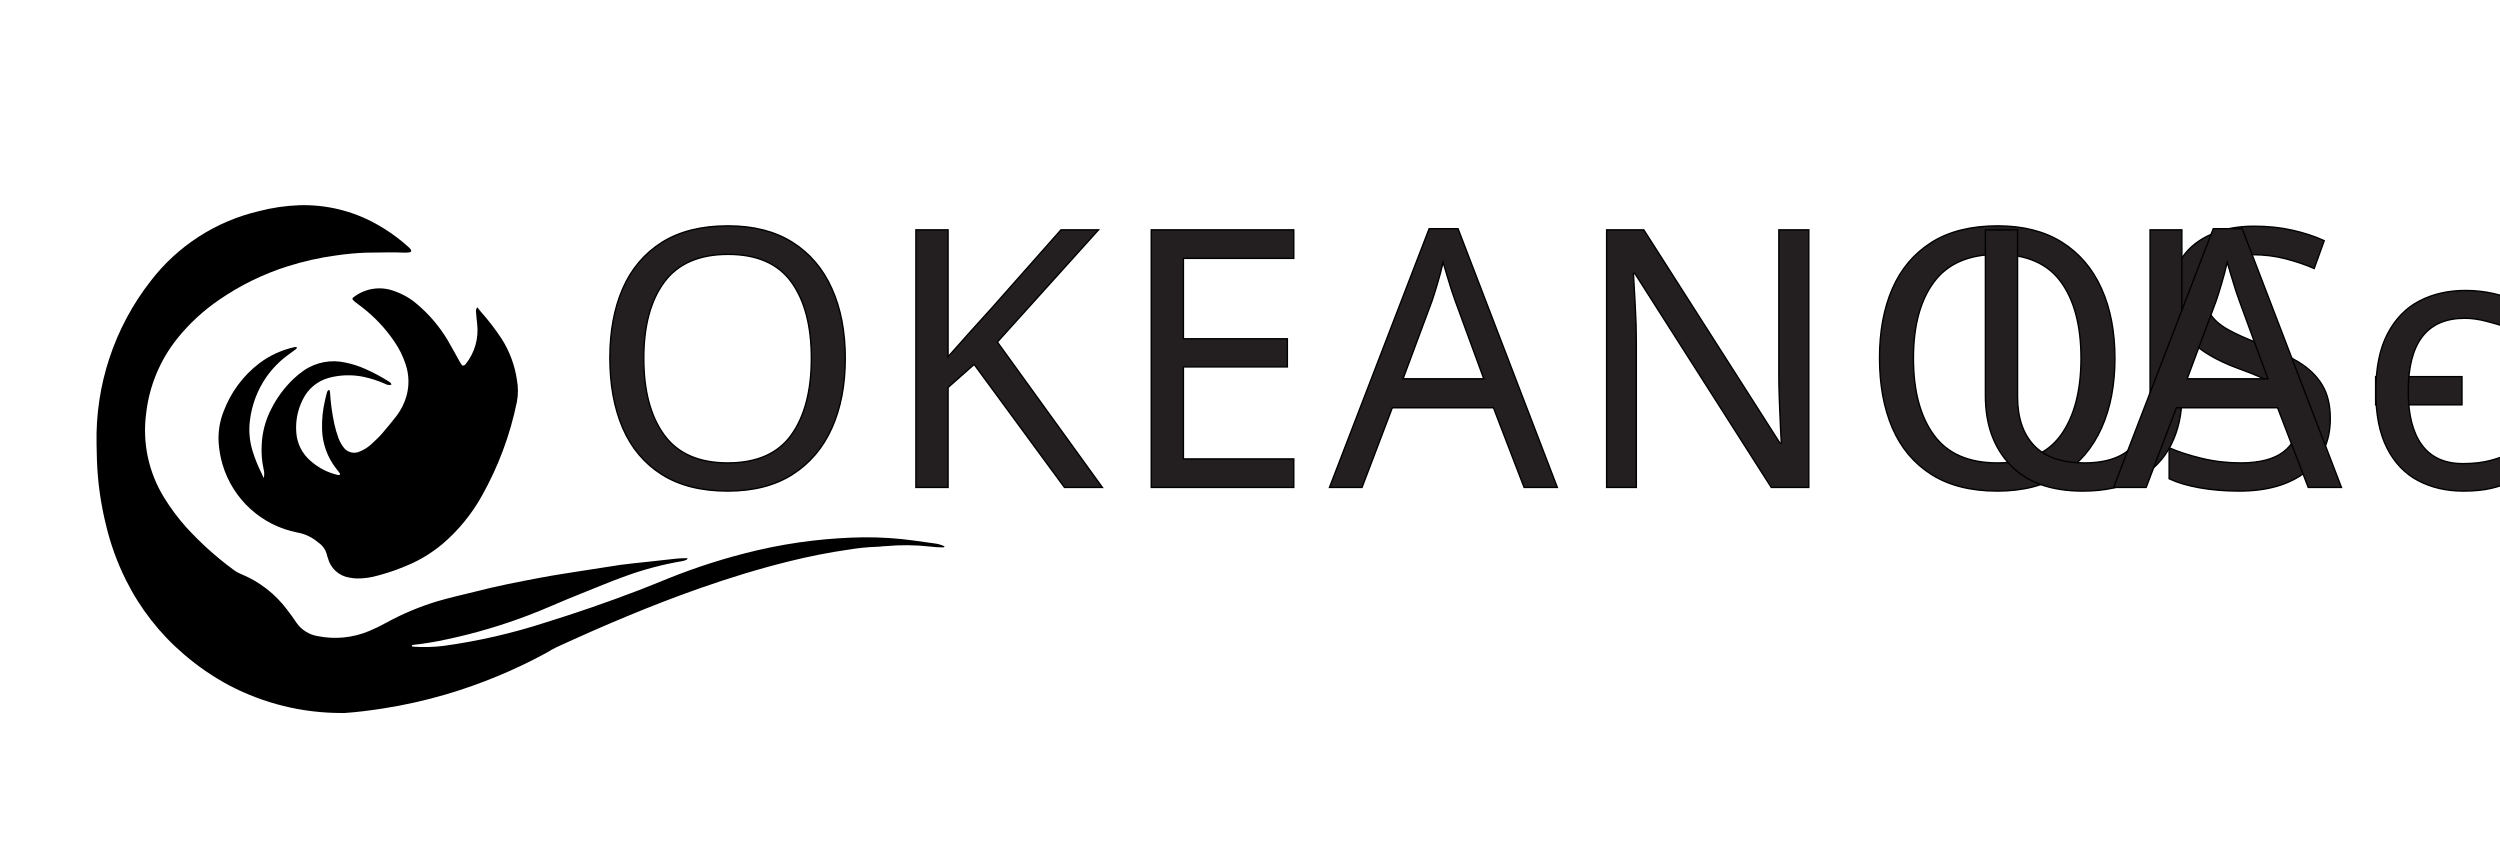
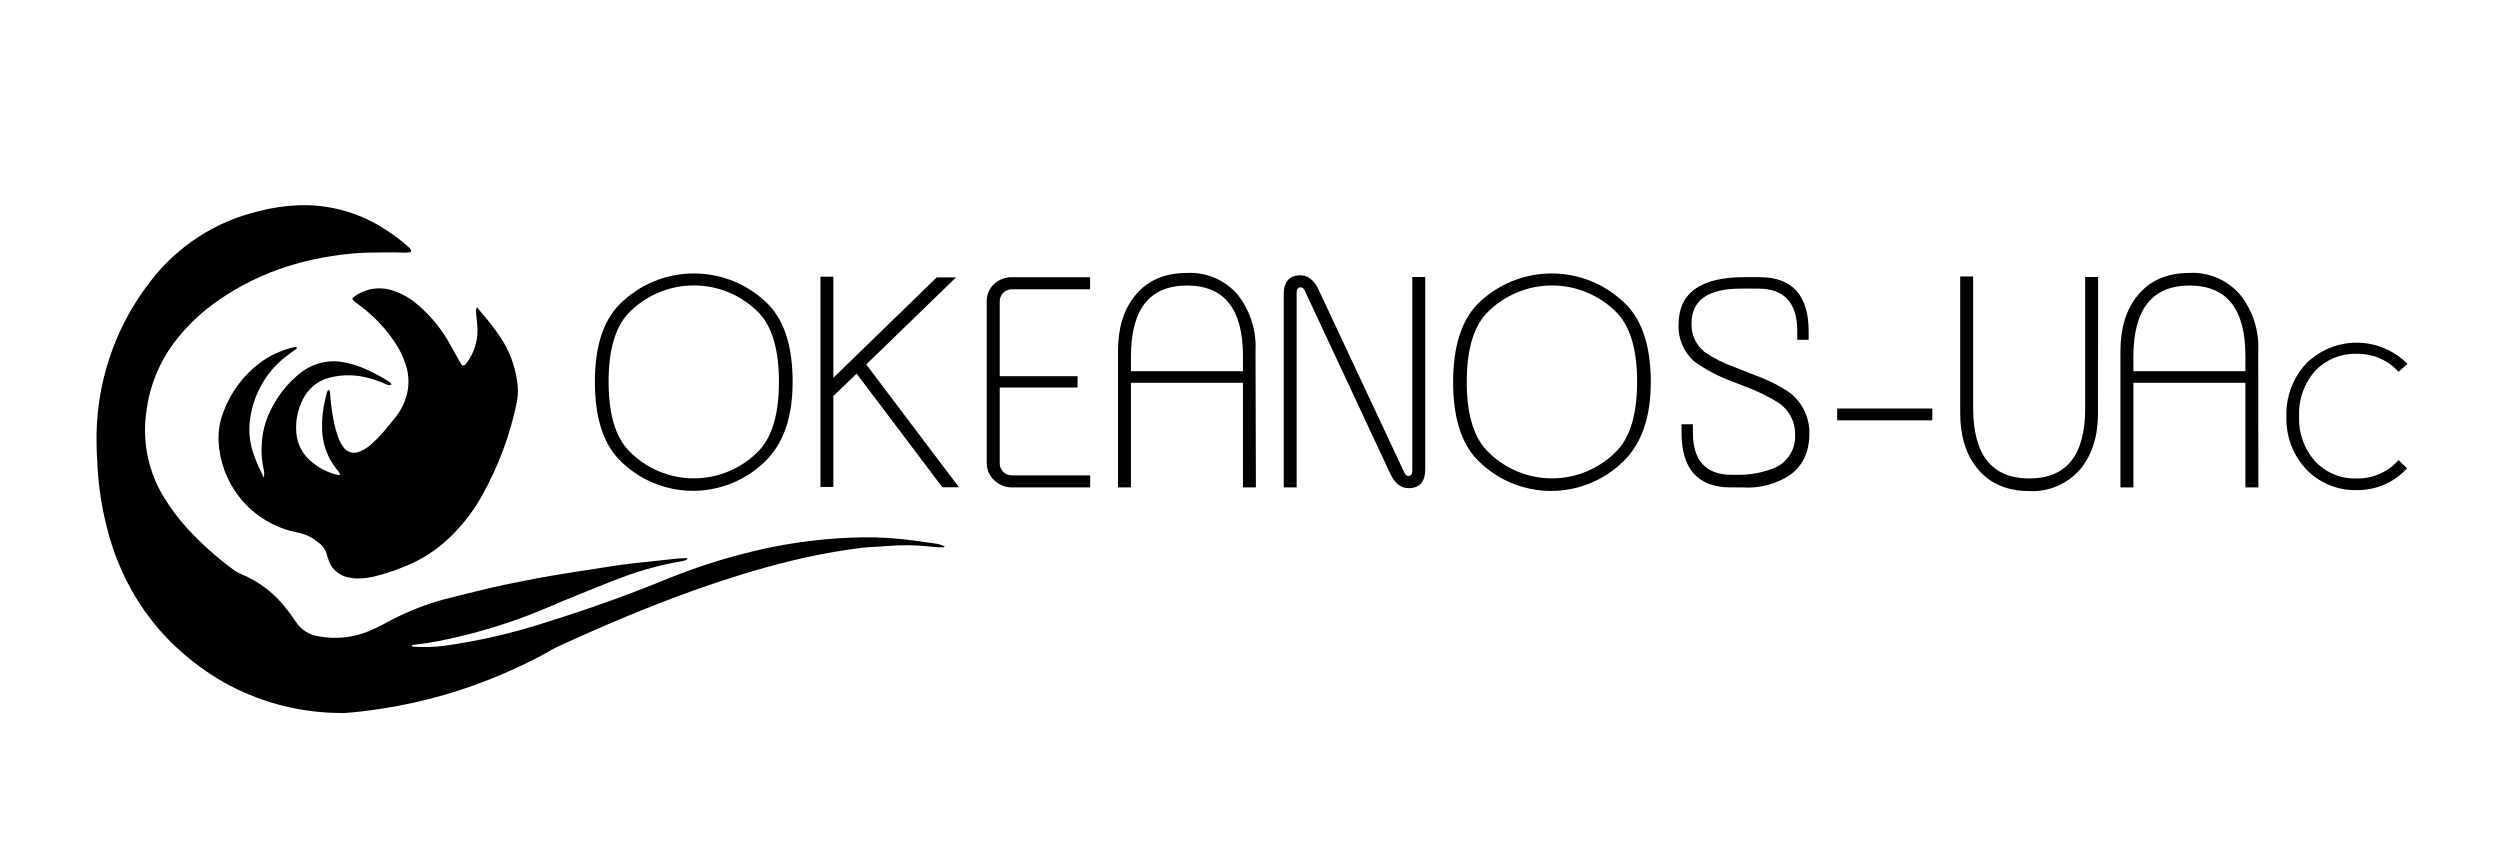
<svg xmlns="http://www.w3.org/2000/svg" id="Layer_1" data-name="Layer 1" viewBox="0 0 440.12 151.54">
  <defs>
-     <style>.cls-1{font-size:63.51px;fill:#231f20;stroke:#000;stroke-miterlimit:10;stroke-width:0.25px;font-family:Asenine;letter-spacing:0.04em;}.cls-2{letter-spacing:0.02em;}</style>
+     <style>.cls-1{isolation:isolate;}</style>
  </defs>
-   <path d="M17,78.23a45,45,0,0,1,9.51-28.74,33.69,33.69,0,0,1,19-12.3,33,33,0,0,1,7.17-1.06A26.18,26.18,0,0,1,66.2,39.41a31,31,0,0,1,5.88,4.23,1.29,1.29,0,0,1,.31.45.36.36,0,0,1-.12.3,4.7,4.7,0,0,1-.92.09c-2.29-.11-4.59,0-6.88,0a48.05,48.05,0,0,0-5.37.5,50.72,50.72,0,0,0-8.52,1.92,45.33,45.33,0,0,0-12,5.88,34.12,34.12,0,0,0-7.35,6.79,25.7,25.7,0,0,0-5.5,13.22,22.5,22.5,0,0,0,3.17,14.82,36.51,36.51,0,0,0,3.88,5.21,56.94,56.94,0,0,0,8.29,7.46,6.36,6.36,0,0,0,1.46.82,19.16,19.16,0,0,1,8,6.22c.57.73,1.12,1.49,1.63,2.26A5.66,5.66,0,0,0,56,112a15.46,15.46,0,0,0,8.94-.89,30.82,30.82,0,0,0,3-1.45A46.87,46.87,0,0,1,77,105.85c2.14-.62,4.31-1.12,6.48-1.65,3.85-1,7.73-1.76,11.63-2.49,2.55-.48,5.13-.87,7.7-1.27,2.14-.34,4.29-.67,6.44-1,1.47-.2,3-.34,4.43-.5,1.79-.2,3.58-.41,5.36-.59.62-.07,1.24-.07,1.86-.09,0,0,.09,0,.13.07s-.14.21-.24.25a3,3,0,0,1-.71.21,57.16,57.16,0,0,0-9.87,2.6c-2.81,1-5.53,2.18-8.3,3.27-3,1.18-5.92,2.54-8.94,3.68a96.51,96.51,0,0,1-14.24,4.2,56.17,56.17,0,0,1-6.06,1s-.1,0-.14.1,0,.18.15.2a27.64,27.64,0,0,0,5.38-.13A103.64,103.64,0,0,0,96,109.6q8.34-2.58,16.5-5.71c1.68-.64,3.34-1.33,5-2a107.62,107.62,0,0,1,15.76-5,86.84,86.84,0,0,1,9.88-1.72,88.63,88.63,0,0,1,8.91-.58,61.83,61.83,0,0,1,8.91.58c1.16.17,2.33.31,3.5.49a5.38,5.38,0,0,1,1.75.49c.12.06.12.1,0,.14s-.11.09-.16.08c-.81,0-1.62-.06-2.42-.16a38,38,0,0,0-7.61-.07c-.56,0-1.12.12-1.68.12a37.83,37.83,0,0,0-5,.51c-3.43.49-6.84,1.17-10.21,2-5.48,1.35-10.86,3-16.18,4.88-8.49,3-16.75,6.51-24.91,10.26-.62.29-1.21.63-1.81,1a90.23,90.23,0,0,1-17.66,7.32,86.31,86.31,0,0,1-11.23,2.51c-2.21.34-4.42.63-6.65.78-.25,0-.49,0-.74,0a42.49,42.49,0,0,1-19.49-4.8,43.73,43.73,0,0,1-8.12-5.56,41.5,41.5,0,0,1-10.15-13,45,45,0,0,1-3.54-9.77,55.26,55.26,0,0,1-1.58-11.22C17.06,80.16,17,79.11,17,78.23Z" />
-   <path d="M46.41,84.24a3.15,3.15,0,0,0,0-1.64,15.52,15.52,0,0,1-.34-4.24A15,15,0,0,1,47.75,72a19.23,19.23,0,0,1,3.83-5.21,15,15,0,0,1,1.85-1.53,9.32,9.32,0,0,1,7.43-1.42,16.34,16.34,0,0,1,3.35,1.07,30.87,30.87,0,0,1,4.25,2.26c.2.13.42.27.45.55l0,0a1.3,1.3,0,0,1-1.07-.13A19.68,19.68,0,0,0,64,66.34a13.25,13.25,0,0,0-6.07.17,7.17,7.17,0,0,0-4.6,3.78,10.91,10.91,0,0,0-1.16,5.94,7.17,7.17,0,0,0,2.45,4.86,11,11,0,0,0,4.89,2.54c.1,0,.23,0,.34-.09a.31.31,0,0,0,0-.17c-.22-.3-.43-.6-.67-.88a11.67,11.67,0,0,1-2.48-6.87,19.46,19.46,0,0,1,.52-5.16c.1-.49.24-1,.36-1.44.06-.2.32-.45.37-.37a.6.6,0,0,1,.14.29,37.55,37.55,0,0,0,.77,5.7,19.24,19.24,0,0,0,.73,2.49,6.28,6.28,0,0,0,.78,1.47,2.34,2.34,0,0,0,3.11.82,6.43,6.43,0,0,0,1.87-1.2c.68-.64,1.38-1.26,2-2,.86-1,1.67-2,2.46-3a10.68,10.68,0,0,0,1.74-3.47,9.46,9.46,0,0,0-.16-5.67,15.58,15.58,0,0,0-2-4,26.24,26.24,0,0,0-5.58-5.94c-.44-.34-.9-.66-1.32-1-.64-.54-.58-.61.1-1.07a7.42,7.42,0,0,1,6.92-.79,12.12,12.12,0,0,1,4,2.34,25.27,25.27,0,0,1,5.27,6.21c.72,1.23,1.39,2.49,2.09,3.73a5.64,5.64,0,0,0,.5.77c.05.05.23,0,.33,0a.75.75,0,0,0,.28-.23A9.56,9.56,0,0,0,84,57c-.09-.73-.15-1.48-.21-2.22a1,1,0,0,1,.25-.68l0,0c.23.29.44.59.69.87a40.64,40.64,0,0,1,3.51,4.56A18.29,18.29,0,0,1,91,66.86,10.55,10.55,0,0,1,91,70.74a57,57,0,0,1-6.22,16.65A30.94,30.94,0,0,1,78,95.68a24.17,24.17,0,0,1-6.64,4,36.42,36.42,0,0,1-4.75,1.62,12.84,12.84,0,0,1-3.85.54,9.14,9.14,0,0,1-1.28-.16,4.63,4.63,0,0,1-3.76-3.45,1.45,1.45,0,0,1-.12-.35A3.67,3.67,0,0,0,56,95.49a7.52,7.52,0,0,0-3.65-1.74,17.16,17.16,0,0,1-13.18-12,18,18,0,0,1-.68-3.84,12.77,12.77,0,0,1,.87-5.47,19.12,19.12,0,0,1,6.36-8.54,16.05,16.05,0,0,1,6.21-2.81c.11,0,.24,0,.36.06-.06.11-.09.25-.18.31-.5.38-1,.72-1.5,1.1a16.67,16.67,0,0,0-3.74,3.85A17,17,0,0,0,44,74a12.87,12.87,0,0,0,.5,5.51,24.68,24.68,0,0,0,1.46,3.62c.19.39.36.78.53,1.17-.06-.16,0-.19.08-.09Z" />
-   <text class="cls-1" transform="translate(103.53 85.81) scale(0.99 1)">OKEANOS-<tspan class="cls-2" x="242.76" y="0">U</tspan>
-     <tspan x="271.28" y="0">Ac</tspan>
-   </text>
+   <path d="M17,78.23a45,45,0,0,1,9.51-28.74,33.72,33.72,0,0,1,19-12.3,32.77,32.77,0,0,1,7.17-1.06A26.17,26.17,0,0,1,66.2,39.41a31.45,31.45,0,0,1,5.88,4.23,1.39,1.39,0,0,1,.31.45.35.35,0,0,1-.12.3,4.7,4.7,0,0,1-.92.09c-2.29-.11-4.59,0-6.88,0a48.28,48.28,0,0,0-5.37.5,50.72,50.72,0,0,0-8.52,1.92,45.52,45.52,0,0,0-12,5.88,34.12,34.12,0,0,0-7.35,6.79,25.66,25.66,0,0,0-5.5,13.22A22.48,22.48,0,0,0,28.9,87.61a36.51,36.51,0,0,0,3.88,5.21,57,57,0,0,0,8.29,7.46,6.36,6.36,0,0,0,1.46.82,19.19,19.19,0,0,1,8,6.22c.57.73,1.12,1.49,1.63,2.26A5.68,5.68,0,0,0,56,112a15.46,15.46,0,0,0,8.94-.89,29.59,29.59,0,0,0,3-1.45A47.11,47.11,0,0,1,77,105.85c2.14-.62,4.31-1.12,6.48-1.65,3.85-1,7.73-1.76,11.63-2.49,2.55-.48,5.13-.87,7.7-1.27l6.44-1c1.47-.2,3-.34,4.43-.5,1.79-.2,3.58-.41,5.36-.59.62-.07,1.24-.07,1.86-.09a.16.16,0,0,1,.13.07c0,.07-.14.21-.24.25a3,3,0,0,1-.71.21,57.16,57.16,0,0,0-9.87,2.6c-2.81,1-5.53,2.18-8.3,3.27-3,1.18-5.92,2.54-8.94,3.68a96.51,96.51,0,0,1-14.24,4.2,56.28,56.28,0,0,1-6.06,1,.16.16,0,0,0-.14.1c0,.1,0,.18.15.2a27.64,27.64,0,0,0,5.38-.13A104.1,104.1,0,0,0,96,109.6q8.34-2.58,16.5-5.71c1.68-.64,3.34-1.33,5-2a107.66,107.66,0,0,1,15.76-5,87.23,87.23,0,0,1,9.88-1.72,88.44,88.44,0,0,1,8.91-.58,61.73,61.73,0,0,1,8.91.58c1.16.17,2.33.31,3.5.49a5.31,5.31,0,0,1,1.75.49c.12.06.12.1,0,.14s-.11.09-.16.08a19.54,19.54,0,0,1-2.42-.16,38,38,0,0,0-7.61-.07c-.56,0-1.12.12-1.68.12a38,38,0,0,0-5,.51c-3.43.49-6.84,1.17-10.21,2-5.48,1.35-10.86,3-16.18,4.88-8.49,3-16.75,6.51-24.91,10.26a17.9,17.9,0,0,0-1.81,1,90.23,90.23,0,0,1-17.66,7.32,85.94,85.94,0,0,1-11.23,2.51c-2.21.34-4.42.63-6.65.78H60a42.52,42.52,0,0,1-19.49-4.8,43.73,43.73,0,0,1-8.12-5.56,41.47,41.47,0,0,1-10.15-13,45.31,45.31,0,0,1-3.54-9.77,55.26,55.26,0,0,1-1.58-11.22C17.06,80.16,17,79.11,17,78.23Z" />
+   <path d="M46.41,84.24a3.25,3.25,0,0,0,0-1.64,15.49,15.49,0,0,1-.34-4.24A15,15,0,0,1,47.75,72a19.23,19.23,0,0,1,3.83-5.21,14.32,14.32,0,0,1,1.85-1.53,9.32,9.32,0,0,1,7.43-1.42,16.34,16.34,0,0,1,3.35,1.07,31.46,31.46,0,0,1,4.25,2.26c.2.13.42.27.45.55h0a1.3,1.3,0,0,1-1.07-.13A19.15,19.15,0,0,0,64,66.34a13.25,13.25,0,0,0-6.07.17,7.14,7.14,0,0,0-4.6,3.78,10.91,10.91,0,0,0-1.16,5.94,7.21,7.21,0,0,0,2.45,4.86,11,11,0,0,0,4.89,2.54.5.5,0,0,0,.34-.09.25.25,0,0,0,0-.17c-.22-.3-.43-.6-.67-.88a11.67,11.67,0,0,1-2.48-6.87,19.46,19.46,0,0,1,.52-5.16c.1-.49.24-1,.36-1.44.06-.2.32-.45.37-.37a.61.61,0,0,1,.14.29,37.72,37.72,0,0,0,.77,5.7,19.24,19.24,0,0,0,.73,2.49,6.28,6.28,0,0,0,.78,1.47,2.33,2.33,0,0,0,3.11.82,6.36,6.36,0,0,0,1.87-1.2,23.59,23.59,0,0,0,2-2c.86-1,1.67-2,2.46-3a10.59,10.59,0,0,0,1.74-3.47,9.46,9.46,0,0,0-.16-5.67,15.45,15.45,0,0,0-2-4,26.24,26.24,0,0,0-5.58-5.94c-.44-.34-.9-.66-1.32-1-.64-.54-.58-.61.1-1.07a7.42,7.42,0,0,1,6.92-.79,12.21,12.21,0,0,1,4,2.34,25.3,25.3,0,0,1,5.27,6.21c.72,1.23,1.39,2.49,2.09,3.73a5.64,5.64,0,0,0,.5.77s.23,0,.33,0A.7.7,0,0,0,82,64.1,9.57,9.57,0,0,0,84,57c-.09-.73-.15-1.48-.21-2.22A1,1,0,0,1,84,54.1h0c.23.29.44.59.69.87a40.64,40.64,0,0,1,3.51,4.56A18.32,18.32,0,0,1,91,66.86a10.54,10.54,0,0,1,0,3.88,57,57,0,0,1-6.22,16.65A31,31,0,0,1,78,95.68a24.29,24.29,0,0,1-6.64,4,35.92,35.92,0,0,1-4.75,1.62,12.89,12.89,0,0,1-3.85.54,9.14,9.14,0,0,1-1.28-.16,4.63,4.63,0,0,1-3.76-3.45,1.45,1.45,0,0,1-.12-.35A3.68,3.68,0,0,0,56,95.49a7.57,7.57,0,0,0-3.65-1.74,17.16,17.16,0,0,1-13.18-12,17.88,17.88,0,0,1-.68-3.84,12.77,12.77,0,0,1,.87-5.47,19.12,19.12,0,0,1,6.36-8.54,16,16,0,0,1,6.21-2.81.78.78,0,0,1,.36.06c-.06.11-.09.25-.18.31-.5.38-1,.72-1.5,1.1a16.47,16.47,0,0,0-3.74,3.85A17,17,0,0,0,44,74a13,13,0,0,0,.5,5.51A25.13,25.13,0,0,0,46,83.13c.19.39.36.78.53,1.17-.06-.16,0-.19.08-.09Z" />
+   <g class="cls-1">
+     <path d="M139.54,67.26q0,9.31-4.87,14a18.14,18.14,0,0,1-25.76-.44q-4.18-4.43-4.18-13.61T109,53.65a18.47,18.47,0,0,1,26.4.08Q139.55,58.16,139.54,67.26Zm-2.41-.05q0-8.25-3.4-12a16,16,0,0,0-23.16,0q-3.43,3.72-3.43,12t3.43,12a15.9,15.9,0,0,0,23.16,0Q137.14,75.46,137.13,67.21Z" />
+     <path d="M168.82,85.78H165.9l-15.09-20-4.1,3.94v16h-2.27V48.71h2.27v17.8L164.9,48.84h3.4L152.5,64.16Z" />
+     <path d="M191.92,85.81H178.3a4.56,4.56,0,0,1-3.25-1.24,4.13,4.13,0,0,1-1.34-3.16V53.16h0A4.16,4.16,0,0,1,175,50a4.58,4.58,0,0,1,3.29-1.2h13.62v2.13H178.07A2.11,2.11,0,0,0,176,53.14V66.23H189.7v2H176V81.43a2.12,2.12,0,0,0,2.08,2.26h13.85Z" />
+     <path d="M221.1,85.81h-2.28V67.39H199.1V85.81h-2.28v-24q0-6.09,3-9.76,3.22-4,9.14-4a11,11,0,0,1,9.07,4,14.79,14.79,0,0,1,3,9.71Zm-2.28-20.46V62.66q0-12.39-9.84-12.39T199.1,62.66v2.69Z" />
+     <path d="M250.91,82.6q0,3.34-2.95,3.34c-1.34,0-2.4-.85-3.21-2.55L229.68,51.12a.79.79,0,0,0-.7-.54c-.47,0-.71.31-.71,1V85.81H226v-34c0-2.22,1-3.34,2.94-3.34,1.35,0,2.42.85,3.2,2.54l15.11,32.23c.18.37.4.55.68.55.47,0,.7-.31.7-.91V48.76h2.28Z" />
+     <path d="M290.62,67.26q0,9.31-4.87,14A18.14,18.14,0,0,1,260,80.87q-4.19-4.43-4.18-13.61T260,53.65a18.47,18.47,0,0,1,26.4.08Q290.61,58.16,290.62,67.26Zm-2.41-.05q0-8.25-3.41-12a16,16,0,0,0-23.15,0q-3.43,3.72-3.43,12t3.43,12a15.89,15.89,0,0,0,23.15,0Q288.21,75.46,288.21,67.21Z" />
+     <path d="M318.54,76.26q0,5-3.54,7.45a13.51,13.51,0,0,1-8.17,2.1h-2.12q-8.68,0-8.68-9.65V74.69h2v1.47q0,7.43,6.87,7.43h.82a16.74,16.74,0,0,0,6.3-1.07,6,6,0,0,0,4-6.08A6.53,6.53,0,0,0,313.24,71a29.62,29.62,0,0,0-5.81-2.87l-2.36-.94a27.49,27.49,0,0,1-6.69-3.47,8.15,8.15,0,0,1-2.87-6.6q0-8.33,11.61-8.33h2.63q8.65,0,8.66,9.55v1.48h-2V58.31q0-7.5-6.9-7.5h-3.05q-8.67,0-8.67,6.15a6.13,6.13,0,0,0,2.29,5,21.43,21.43,0,0,0,5.19,2.63l3.64,1.45a26.64,26.64,0,0,1,6.27,3.16A8.91,8.91,0,0,1,318.54,76.26Z" />
+     <path d="M340.18,74H323.43V71.92h16.75Z" />
+     <g class="cls-1">
+       <path d="M369.35,72.72q0,6-3,9.73a11.06,11.06,0,0,1-9.09,4q-5.94,0-9.17-4-3-3.65-3-9.78v-24h2.28V71.81q0,12.42,9.88,12.42t9.84-12.42V48.76h2.28Z" />
+     </g>
+     <path d="M397.58,85.81H395.3V67.39H375.58V85.81H373.3v-24q0-6.09,3-9.76,3.23-4,9.15-4a11,11,0,0,1,9.06,4,14.79,14.79,0,0,1,3.05,9.71ZM395.3,65.35V62.66q0-12.39-9.83-12.39t-9.89,12.39v2.69Z" />
+     <path d="M423.81,64.08l-1.56,1.37A9.58,9.58,0,0,0,415,62.29a9.71,9.71,0,0,0-7.54,3.13,11.31,11.31,0,0,0-2.71,7.84,11.3,11.3,0,0,0,2.71,7.84A9.62,9.62,0,0,0,415,84.23,9.49,9.49,0,0,0,422.25,81l1.51,1.45A11.72,11.72,0,0,1,415,86.28a11.9,11.9,0,0,1-9-3.66,13,13,0,0,1-3.48-9.31A13,13,0,0,1,406,64a12.59,12.59,0,0,1,17.85.08Z" />
+   </g>
</svg>
